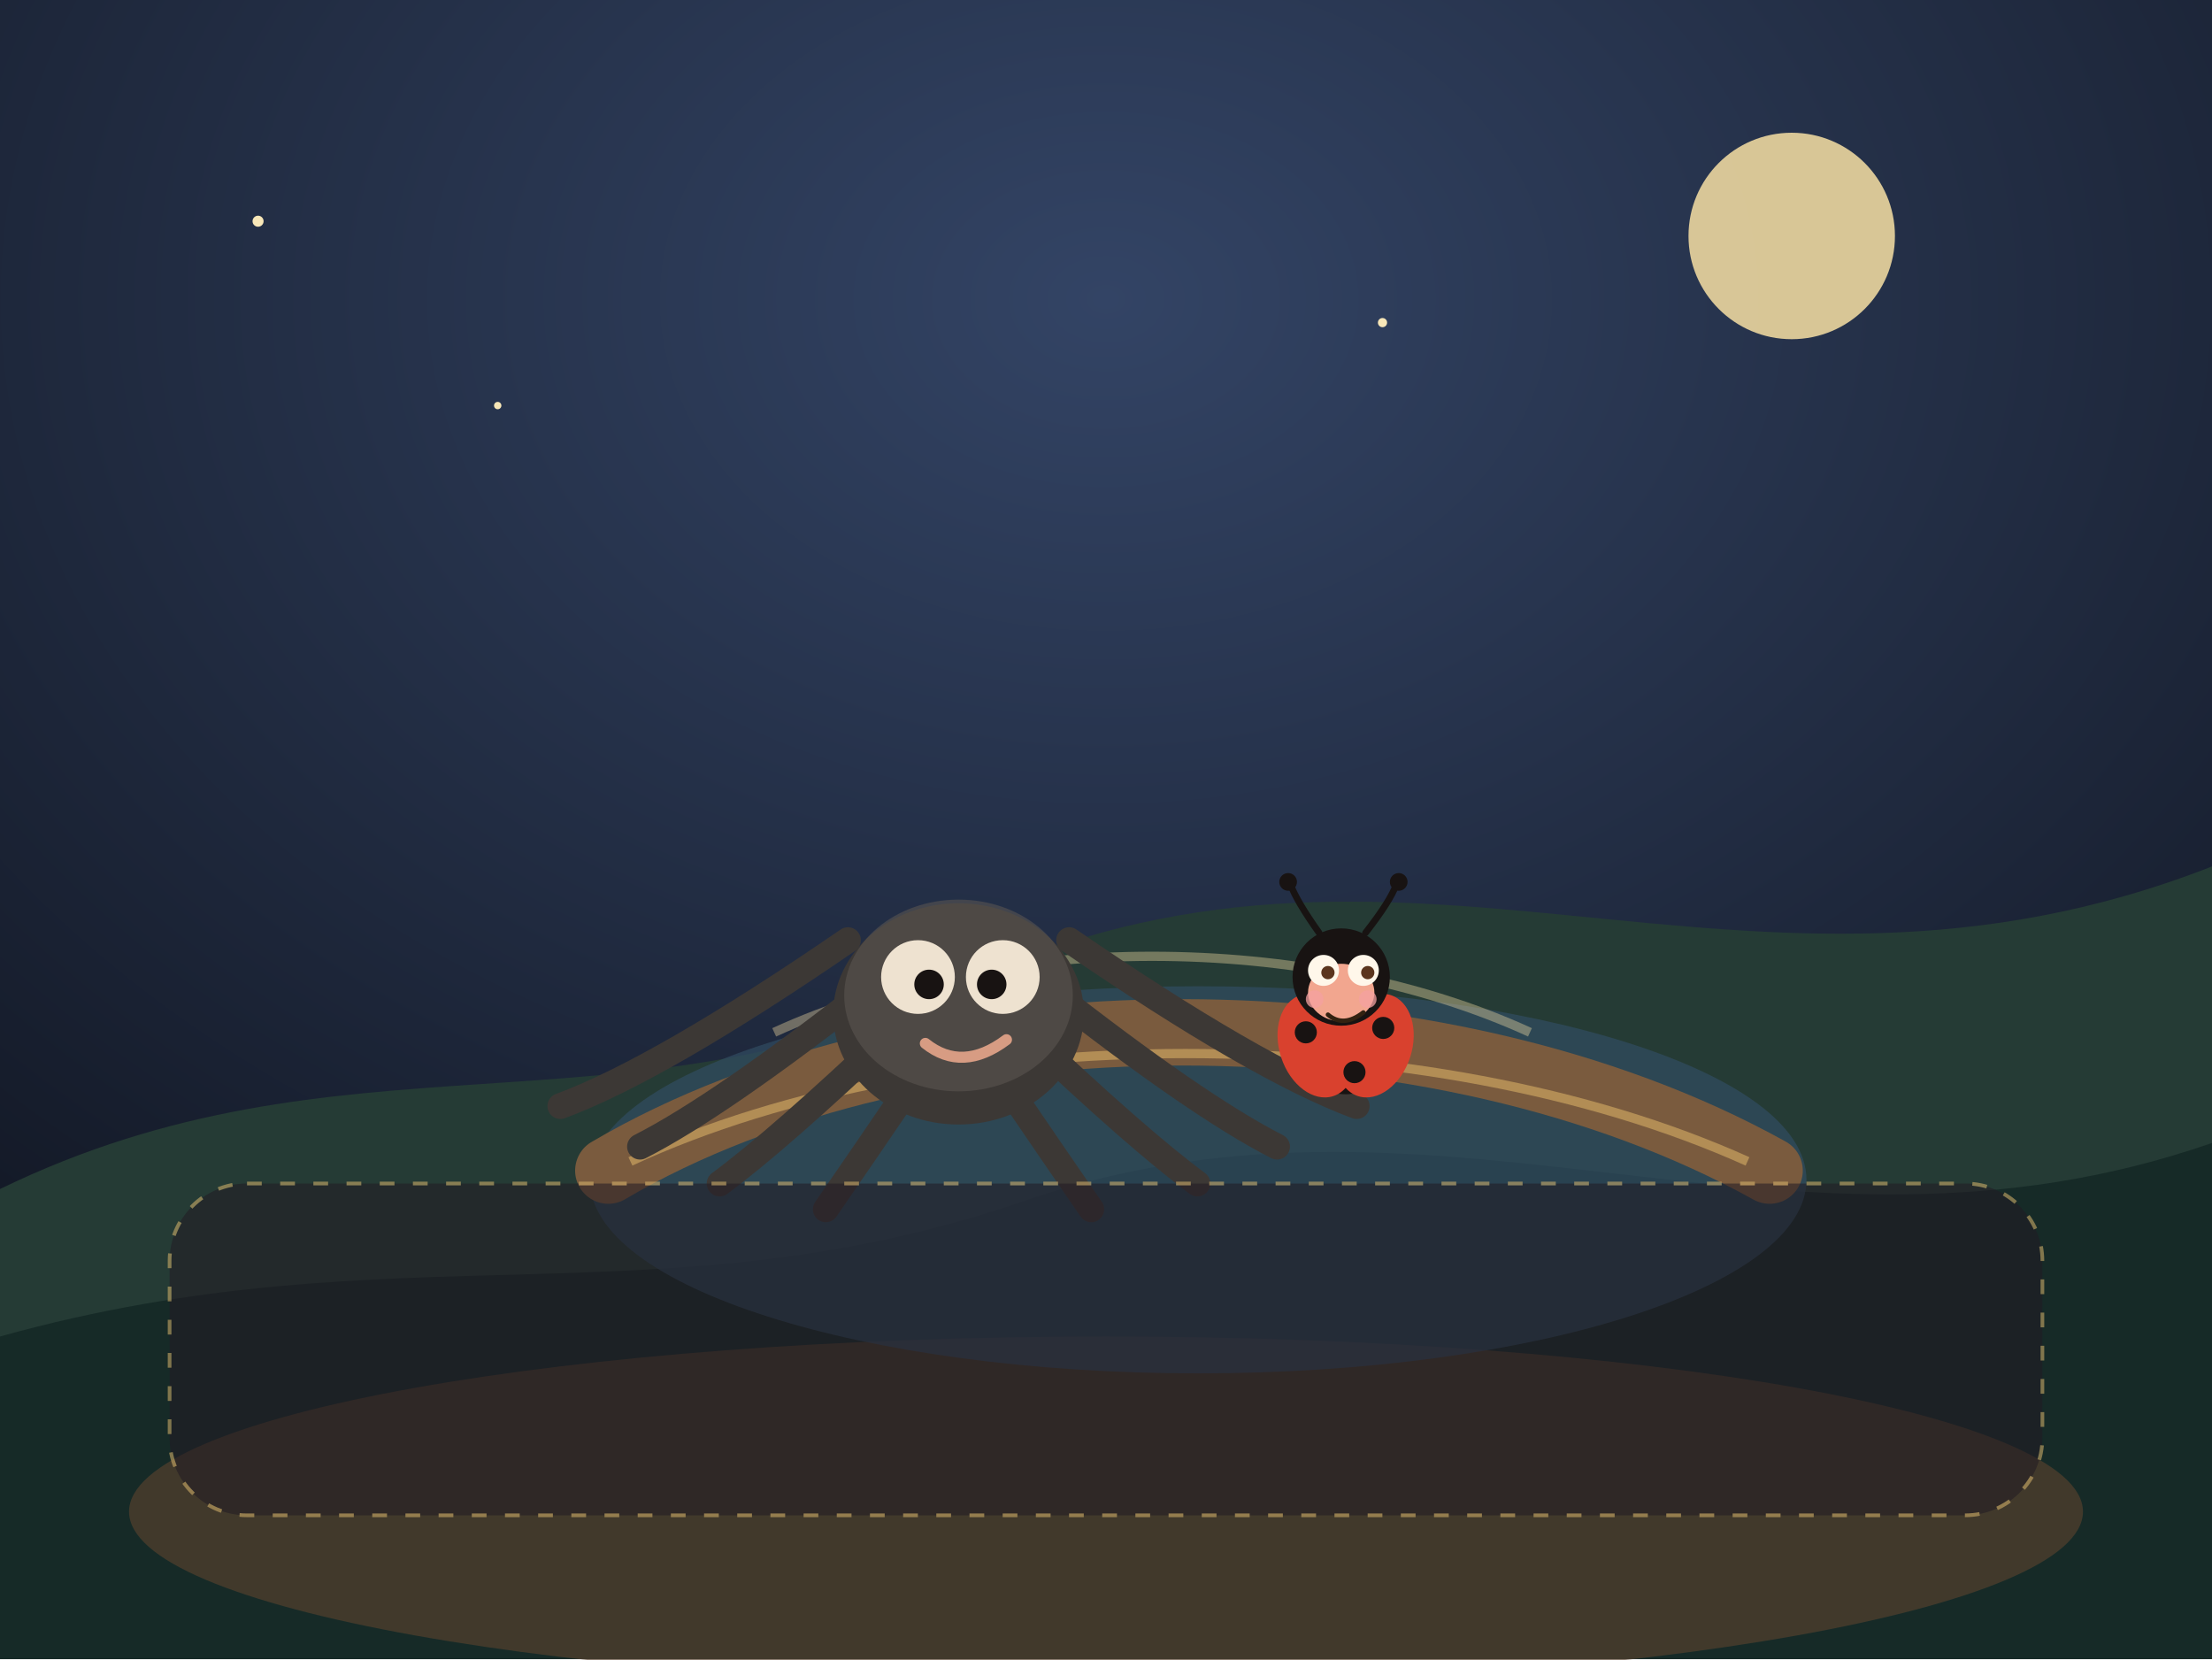
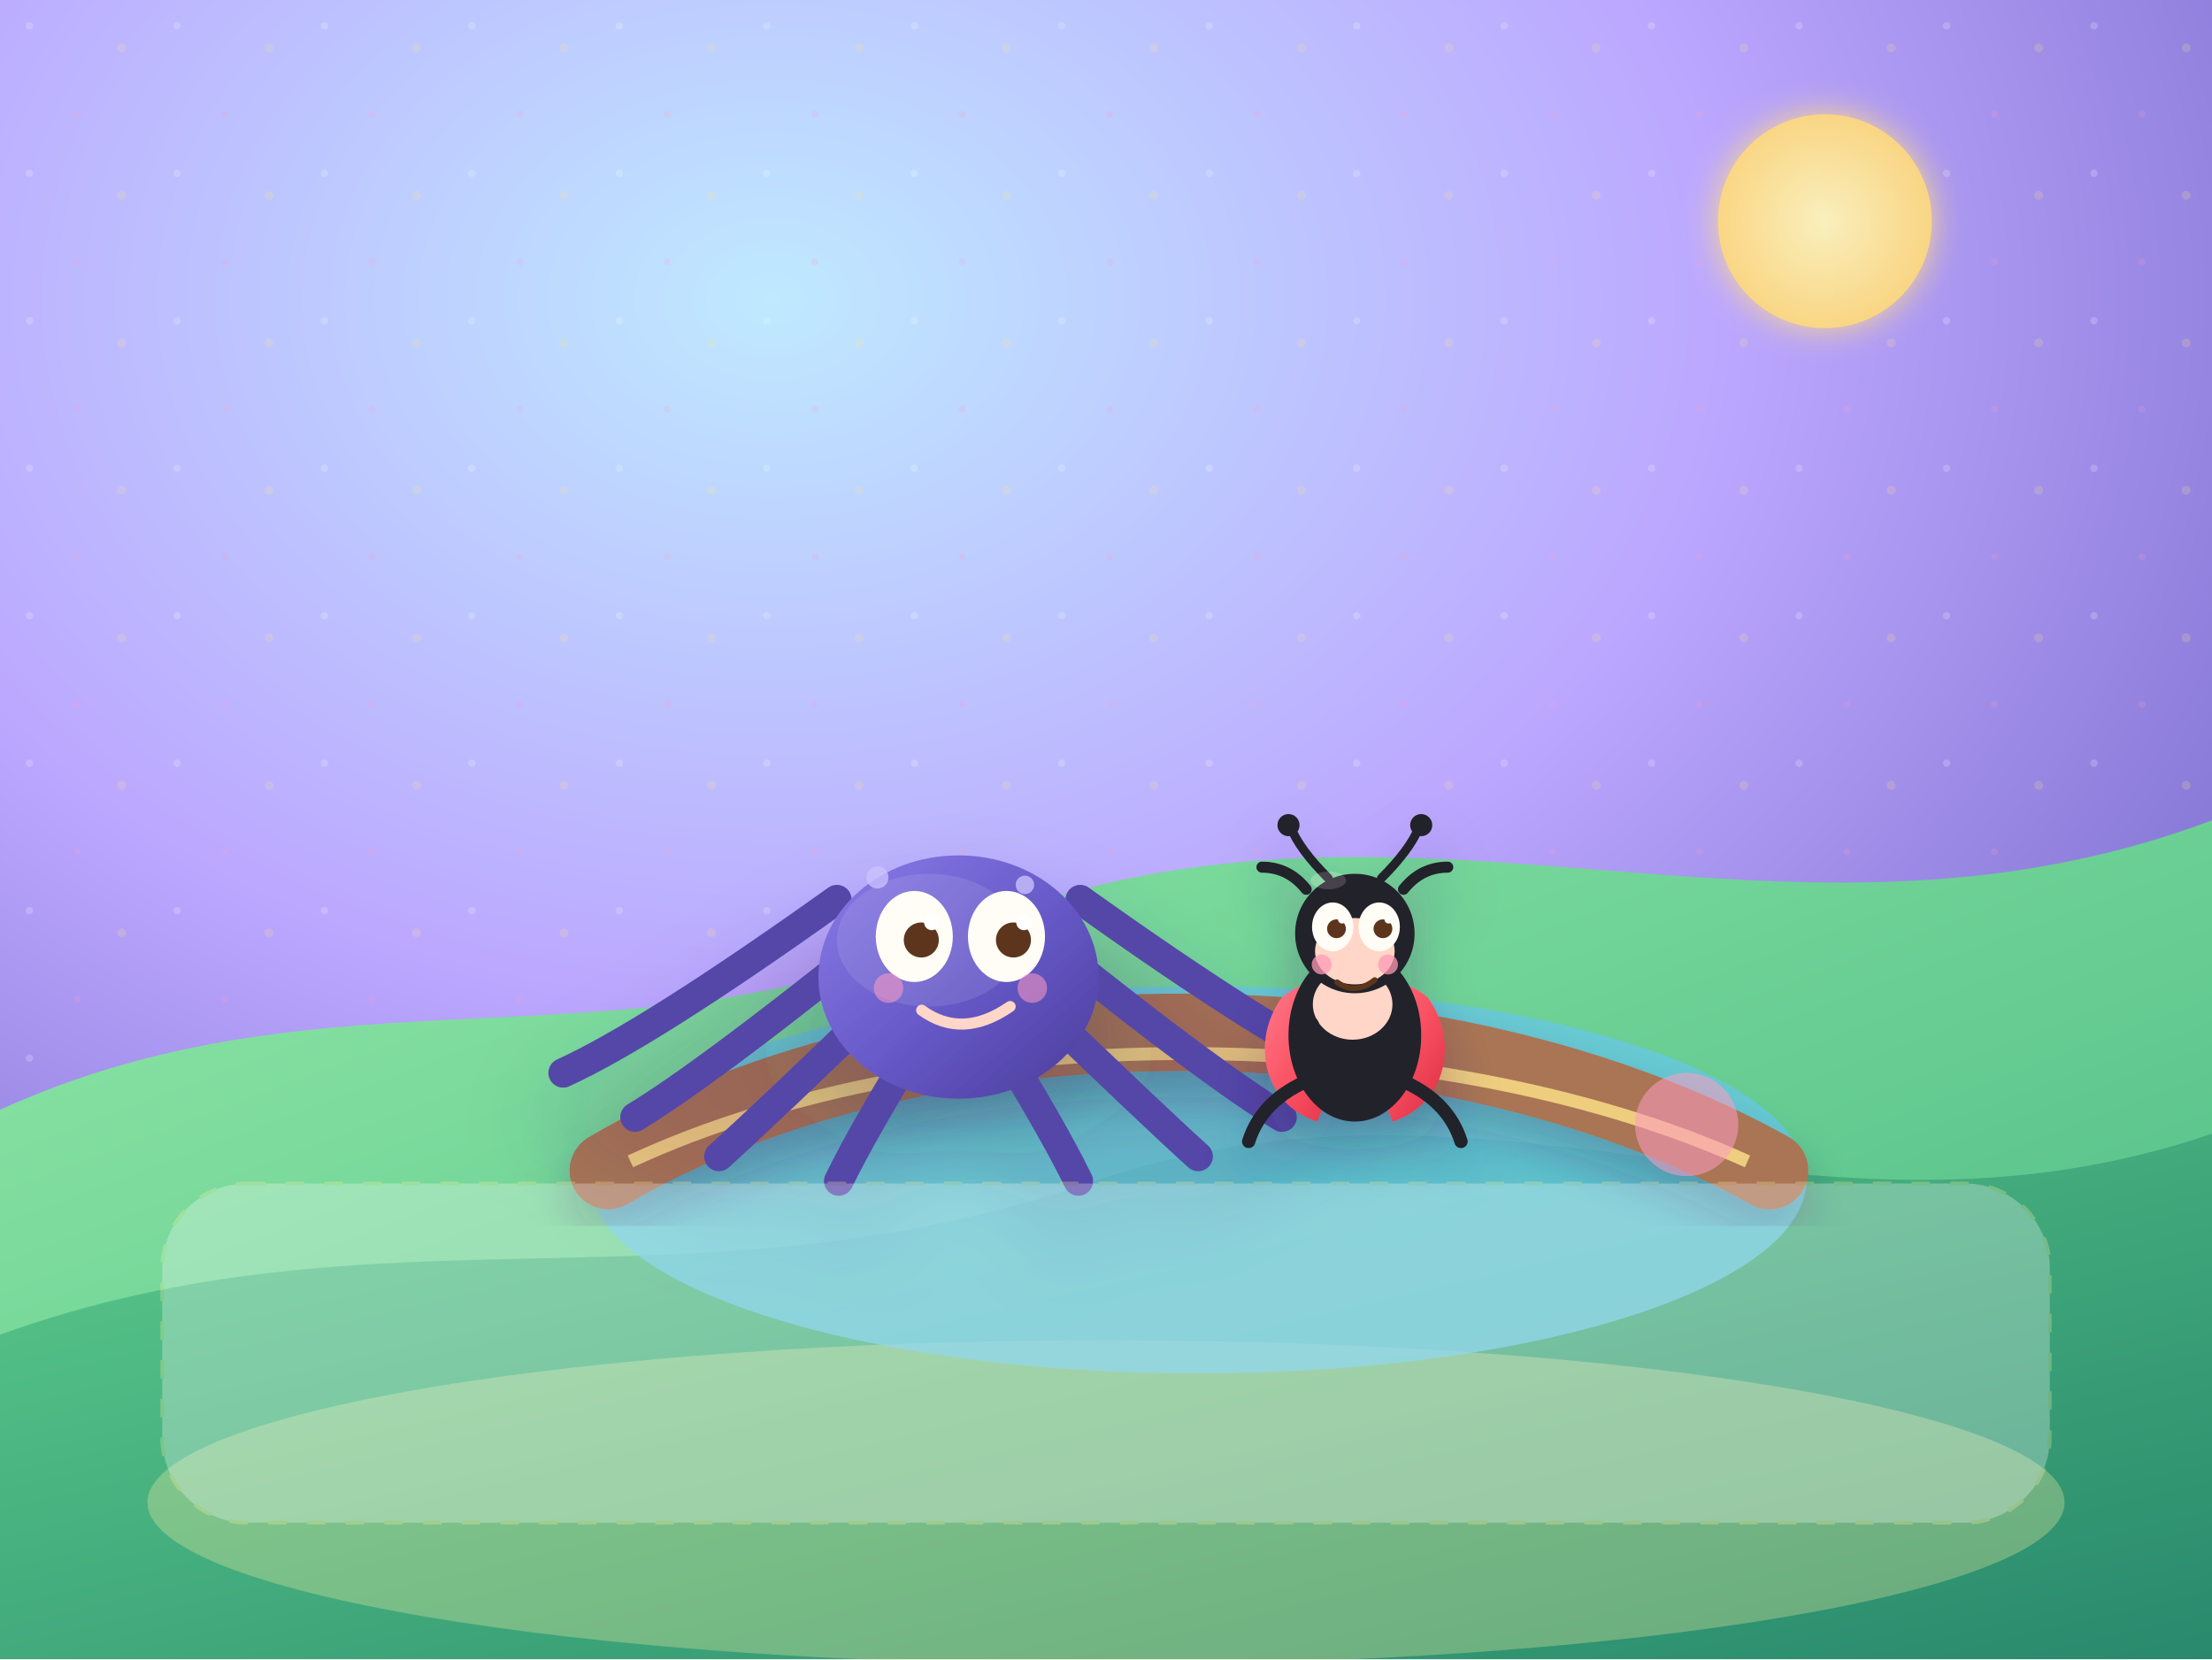
<svg xmlns="http://www.w3.org/2000/svg" viewBox="0 0 1200 900" role="img" aria-label="Text-free GlimmerTales reference illustration">
  <defs>
-     <radialGradient id="sky" cx="50%" cy="18%" r="80%">
-       <stop offset="0" stop-color="#334465" />
-       <stop offset="1" stop-color="#111622" />
+     <radialGradient id="skyBubble" cx="35%" cy="18%" r="95%">
+       <stop offset="0" stop-color="#BFE9FF" />
+       <stop offset="0.45" stop-color="#BCA7FF" />
+       <stop offset="1" stop-color="#6157B8" />
    </radialGradient>
-     <filter id="glow" x="-50%" y="-50%" width="200%" height="200%">
-       <feGaussianBlur stdDeviation="10" result="blur" />
+     <linearGradient id="meadow" x1="0" y1="0" x2="1" y2="1">
+       <stop offset="0" stop-color="#8FE7A6" />
+       <stop offset="1" stop-color="#47B883" />
+     </linearGradient>
+     <linearGradient id="meadowDark" x1="0" y1="0" x2="1" y2="1">
+       <stop offset="0" stop-color="#5CCB8C" />
+       <stop offset="1" stop-color="#28896C" />
+     </linearGradient>
+     <radialGradient id="moonGlow" cx="50%" cy="50%" r="60%">
+       <stop offset="0" stop-color="#FFF6B8" />
+       <stop offset="1" stop-color="#FFD56E" />
+     </radialGradient>
+     <linearGradient id="daisyShell" x1="0" y1="0" x2="1" y2="1">
+       <stop offset="0" stop-color="#FF7A8A" />
+       <stop offset="0.55" stop-color="#F94E5F" />
+       <stop offset="1" stop-color="#D92D45" />
+     </linearGradient>
+     <linearGradient id="dinoSkin" x1="0" y1="0" x2="1" y2="1">
+       <stop offset="0" stop-color="#A9F36E" />
+       <stop offset="0.55" stop-color="#6ED95E" />
+       <stop offset="1" stop-color="#39A870" />
+     </linearGradient>
+     <linearGradient id="pipFur" x1="0" y1="0" x2="1" y2="1">
+       <stop offset="0" stop-color="#FFC05E" />
+       <stop offset="0.52" stop-color="#FF9238" />
+       <stop offset="1" stop-color="#E46E2E" />
+     </linearGradient>
+     <linearGradient id="itsyFuzz" x1="0" y1="0" x2="1" y2="1">
+       <stop offset="0" stop-color="#8A7CE8" />
+       <stop offset="0.55" stop-color="#6558C6" />
+       <stop offset="1" stop-color="#4A3B99" />
+     </linearGradient>
+     <filter id="softShadow" x="-40%" y="-40%" width="180%" height="180%">
+       <feDropShadow dx="0" dy="14" stdDeviation="12" flood-color="#2C2156" flood-opacity="0.28" />
+     </filter>
+     <filter id="glow" x="-60%" y="-60%" width="220%" height="220%">
+       <feGaussianBlur stdDeviation="9" result="blur" />
      <feMerge>
        <feMergeNode in="blur" />
        <feMergeNode in="SourceGraphic" />
      </feMerge>
    </filter>
+     <pattern id="sprinkles" width="80" height="80" patternUnits="userSpaceOnUse">
+       <circle cx="16" cy="14" r="2" fill="#FFFFFF" opacity=".35" />
+       <circle cx="66" cy="26" r="2.4" fill="#FFE48A" opacity=".35" />
+       <circle cx="42" cy="62" r="1.9" fill="#FF9BC3" opacity=".35" />
+     </pattern>
  </defs>
-   <rect width="1200" height="900" fill="url(#sky)" />
-   <circle cx="972" cy="128" r="56" fill="#F4DDA2" opacity=".86" />
-   <circle cx="140" cy="120" r="3" fill="#f8e7b8" />
-   <circle cx="270" cy="220" r="2" fill="#f8e7b8" />
-   <circle cx="750" cy="175" r="2.5" fill="#f8e7b8" />
-   <path d="M0 645 C185 555 335 620 520 535 C760 420 945 570 1200 470 L1200 900 L0 900z" fill="#253b35" />
-   <path d="M0 725 C215 665 360 720 560 650 C785 575 970 700 1200 620 L1200 900 L0 900z" fill="#162a27" />
-   <ellipse cx="600" cy="820" rx="530" ry="95" fill="#57412d" opacity=".66" />
-   <ellipse cx="650" cy="640" rx="330" ry="105" fill="#314c61" opacity=".7" />
-   <path d="M330 635 C500 535 780 535 960 635" stroke="#7a5b3e" stroke-width="36" fill="none" stroke-linecap="round" />
-   <path d="M342 630 C510 552 775 552 948 630" stroke="#e0b768" stroke-width="5" fill="none" opacity=".55" />
-   <path d="M420 560 C540 505 710 505 830 560" stroke="#f4dda2" stroke-width="5" fill="none" opacity=".38" />
+   <rect width="1200" height="900" fill="url(#skyBubble)" />
+   <rect width="1200" height="900" fill="url(#sprinkles)" opacity=".55" />
+   <circle cx="990" cy="120" r="58" fill="url(#moonGlow)" opacity=".92" filter="url(#glow)" />
+   <path d="M0 602 C180 520 340 584 520 505 C760 405 960 535 1200 445 L1200 900 L0 900z" fill="url(#meadow)" />
+   <path d="M0 724 C205 650 375 715 590 642 C810 565 980 690 1200 615 L1200 900 L0 900z" fill="url(#meadowDark)" />
+   <ellipse cx="600" cy="815" rx="520" ry="88" fill="#FFF1A6" opacity=".30" />
+   <ellipse cx="650" cy="640" rx="330" ry="105" fill="#67C8E8" opacity=".74" />
+   <path d="M330 635 C500 535 780 535 960 635" stroke="#A97454" stroke-width="42" fill="none" stroke-linecap="round" filter="url(#softShadow)" />
+   <path d="M342 630 C510 552 775 552 948 630" stroke="#FFE48A" stroke-width="7" fill="none" opacity=".8" />
+   <circle cx="915" cy="610" r="28" fill="#FF9BC3" opacity=".55" />
  <g>
-     <g transform="translate(520 520) scale(2.0)">
-       <path d="M-30 -5 q-51.0 35 -78.0 45" stroke="#3C3835" stroke-width="7" fill="none" stroke-linecap="round" />
-       <path d="M-24 8 q-40.8 32 -62.4 43" stroke="#3C3835" stroke-width="7" fill="none" stroke-linecap="round" />
-       <path d="M-18 20 q-30.6 29 -46.8 41" stroke="#3C3835" stroke-width="7" fill="none" stroke-linecap="round" />
-       <path d="M-10 30 q-17.0 25 -26.0 38" stroke="#3C3835" stroke-width="7" fill="none" stroke-linecap="round" />
-       <path d="M30 -5 q51.0 35 78.0 45" stroke="#3C3835" stroke-width="7" fill="none" stroke-linecap="round" />
-       <path d="M24 8 q40.8 32 62.4 43" stroke="#3C3835" stroke-width="7" fill="none" stroke-linecap="round" />
-       <path d="M18 20 q30.6 29 46.8 41" stroke="#3C3835" stroke-width="7" fill="none" stroke-linecap="round" />
-       <path d="M10 30 q17.0 25 26.0 38" stroke="#3C3835" stroke-width="7" fill="none" stroke-linecap="round" />
-       <ellipse cx="0" cy="15" rx="34" ry="30" fill="#3C3835" />
-       <ellipse cx="0" cy="10" rx="31" ry="26" fill="#5D5752" opacity=".55" />
-       <circle cx="-11" cy="5" r="10" fill="#EEE2D0" />
-       <circle cx="12" cy="5" r="10" fill="#EEE2D0" />
-       <circle cx="-8" cy="7" r="4" fill="#181312" />
-       <circle cx="9" cy="7" r="4" fill="#181312" />
-       <path d="M-9 23 Q1 31 13 22" stroke="#D79C83" stroke-width="3" fill="none" stroke-linecap="round" />
+     <g transform="translate(520 500) scale(2)" filter="url(#softShadow)">
+       <path d="M-33 -6 q-51.15 36.5 -74.25 47" stroke="#5547A8" stroke-width="8" fill="none" stroke-linecap="round" />
+       <path d="M-27 8 q-41.85 33.5 -60.75 45" stroke="#5547A8" stroke-width="8" fill="none" stroke-linecap="round" />
+       <path d="M-20 21 q-31 30 -45 42.667" stroke="#5547A8" stroke-width="8" fill="none" stroke-linecap="round" />
+       <path d="M-10 31 q-15.5 25 -22.5 39.333" stroke="#5547A8" stroke-width="8" fill="none" stroke-linecap="round" />
+       <path d="M33 -6 q51.15 36.5 74.25 47" stroke="#5547A8" stroke-width="8" fill="none" stroke-linecap="round" />
+       <path d="M27 8 q41.85 33.5 60.75 45" stroke="#5547A8" stroke-width="8" fill="none" stroke-linecap="round" />
+       <path d="M20 21 q31 30 45 42.667" stroke="#5547A8" stroke-width="8" fill="none" stroke-linecap="round" />
+       <path d="M10 31 q15.5 25 22.5 39.333" stroke="#5547A8" stroke-width="8" fill="none" stroke-linecap="round" />
+       <ellipse cx="0" cy="15" rx="38" ry="33" fill="url(#itsyFuzz)" />
+       <ellipse cx="-8" cy="5" rx="25" ry="18" fill="#FFFFFF" opacity=".10" />
+       <g>
+         <ellipse cx="-12" cy="4" rx="10.45" ry="12.35" fill="#FFFDF5" />
+         <circle cx="-10.1" cy="4.95" r="4.75" fill="#5B351E" />
+         <circle cx="-7.25" cy="0.2" r="2.09" fill="#FFFFFF" />
+       </g>
+       <g>
+         <ellipse cx="13" cy="4" rx="10.45" ry="12.35" fill="#FFFDF5" />
+         <circle cx="14.9" cy="4.95" r="4.75" fill="#5B351E" />
+         <circle cx="17.75" cy="0.2" r="2.09" fill="#FFFFFF" />
+       </g>
+       <circle cx="-19" cy="18" r="4" fill="#FF9BC3" opacity=".55" />
+       <circle cx="20" cy="18" r="4" fill="#FF9BC3" opacity=".55" />
+       <path d="M-10 24 Q1 32 14 23" stroke="#FFD6C7" stroke-width="3" fill="none" stroke-linecap="round" />
+       <circle cx="-22" cy="-12" r="3" fill="#C8C1FF" opacity=".8" />
+       <circle cx="18" cy="-10" r="2.5" fill="#C8C1FF" opacity=".8" />
    </g>
-     <g transform="translate(730 548) scale(1.2)">
-       <ellipse cx="0" cy="10" rx="24" ry="28" fill="#181312" />
-       <ellipse cx="-13" cy="16" rx="17" ry="24" fill="#D9412E" transform="rotate(-18 -13 16)" />
-       <ellipse cx="13" cy="16" rx="17" ry="24" fill="#D9412E" transform="rotate(18 13 16)" />
-       <circle cx="-18" cy="10" r="5" fill="#181312" />
-       <circle cx="4" cy="28" r="5" fill="#181312" />
-       <circle cx="17" cy="8" r="5" fill="#181312" />
-       <circle cx="-2" cy="-15" r="22" fill="#181312" />
-       <ellipse cx="-2" cy="-8" rx="15" ry="13" fill="#F2A68F" />
-       <circle cx="-10" cy="-18" r="7" fill="#FFF7EA" />
-       <circle cx="8" cy="-18" r="7" fill="#FFF7EA" />
-       <circle cx="-8" cy="-17" r="3" fill="#5B351E" />
-       <circle cx="10" cy="-17" r="3" fill="#5B351E" />
-       <circle cx="-14" cy="-5" r="4" fill="#F4A0A0" opacity=".75" />
-       <circle cx="10" cy="-5" r="4" fill="#F4A0A0" opacity=".75" />
-       <path d="M-8 2 Q-1 8 8 1" fill="none" stroke="#321" stroke-width="2" stroke-linecap="round" />
-       <path d="M-12 -35 Q-22 -49 -25 -57" fill="none" stroke="#181312" stroke-width="3" stroke-linecap="round" />
-       <path d="M9 -35 Q20 -49 23 -57" fill="none" stroke="#181312" stroke-width="3" stroke-linecap="round" />
-       <circle cx="-26" cy="-58" r="4" fill="#181312" />
-       <circle cx="24" cy="-58" r="4" fill="#181312" />
+     <g transform="translate(735 528) scale(1.2)" filter="url(#softShadow)">
+       <path d="M-33 11 C-47 30 -42 59 -17 67 C-8 45 -4 25 0 5 C-12 2 -24 3 -33 11z" fill="url(#daisyShell)" />
+       <path d="M33 11 C47 30 42 59 17 67 C8 45 4 25 0 5 C12 2 24 3 33 11z" fill="url(#daisyShell)" />
+       <ellipse cx="0" cy="28" rx="30" ry="39" fill="#242029" />
+       <ellipse cx="-1" cy="14" rx="18" ry="16" fill="#FFD6C7" />
+       <circle cx="-21" cy="24" r="5" fill="#242029" />
+       <circle cx="5" cy="45" r="5" fill="#242029" />
+       <circle cx="21" cy="24" r="5" fill="#242029" />
+       <circle cx="0" cy="-18" r="27" fill="#242029" />
+       <ellipse cx="0" cy="-10" rx="18" ry="15" fill="#FFD6C7" />
+       <g>
+         <ellipse cx="-10" cy="-21" rx="9.35" ry="11.05" fill="#FFFDF5" />
+         <circle cx="-8.3" cy="-20.15" r="4.25" fill="#5B351E" />
+         <circle cx="-5.75" cy="-24.4" r="1.87" fill="#FFFFFF" />
+       </g>
+       <g>
+         <ellipse cx="11" cy="-21" rx="9.35" ry="11.05" fill="#FFFDF5" />
+         <circle cx="12.7" cy="-20.15" r="4.25" fill="#5B351E" />
+         <circle cx="15.25" cy="-24.4" r="1.87" fill="#FFFFFF" />
+       </g>
+       <circle cx="-15" cy="-4" r="4.5" fill="#FF9AB5" opacity=".75" />
+       <circle cx="15" cy="-4" r="4.5" fill="#FF9AB5" opacity=".75" />
+       <path d="M-8 4 Q0 10 9 3" fill="none" stroke="#5B351E" stroke-width="2.5" stroke-linecap="round" />
+       <path d="M-12 -43 Q-25 -56 -29 -66" stroke="#242029" stroke-width="4" fill="none" stroke-linecap="round" />
+       <path d="M12 -43 Q25 -56 29 -66" stroke="#242029" stroke-width="4" fill="none" stroke-linecap="round" />
+       <circle cx="-30" cy="-67" r="5" fill="#242029" />
+       <circle cx="30" cy="-67" r="5" fill="#242029" />
+       <path d="M-20 48 q-22 9 -28 28 M20 48 q22 9 28 28" stroke="#242029" stroke-width="6" fill="none" stroke-linecap="round" />
+       <path d="M-22 -38 q-8 -10 -20 -10 M22 -38 q8 -10 20 -10" stroke="#242029" stroke-width="5" fill="none" stroke-linecap="round" />
+       <ellipse cx="-12" cy="-42" rx="8" ry="4" fill="#FFFFFF" opacity=".16" />
    </g>
  </g>
-   <rect x="92" y="642" width="1016" height="180" rx="42" fill="#201a23" opacity=".55" stroke="#d9b56b" stroke-width="2" stroke-dasharray="8 10" />
+   <rect x="88" y="642" width="1024" height="184" rx="46" fill="#FFFFFF" opacity=".28" stroke="#FFF2A0" stroke-width="2" stroke-dasharray="10 11" />
</svg>
